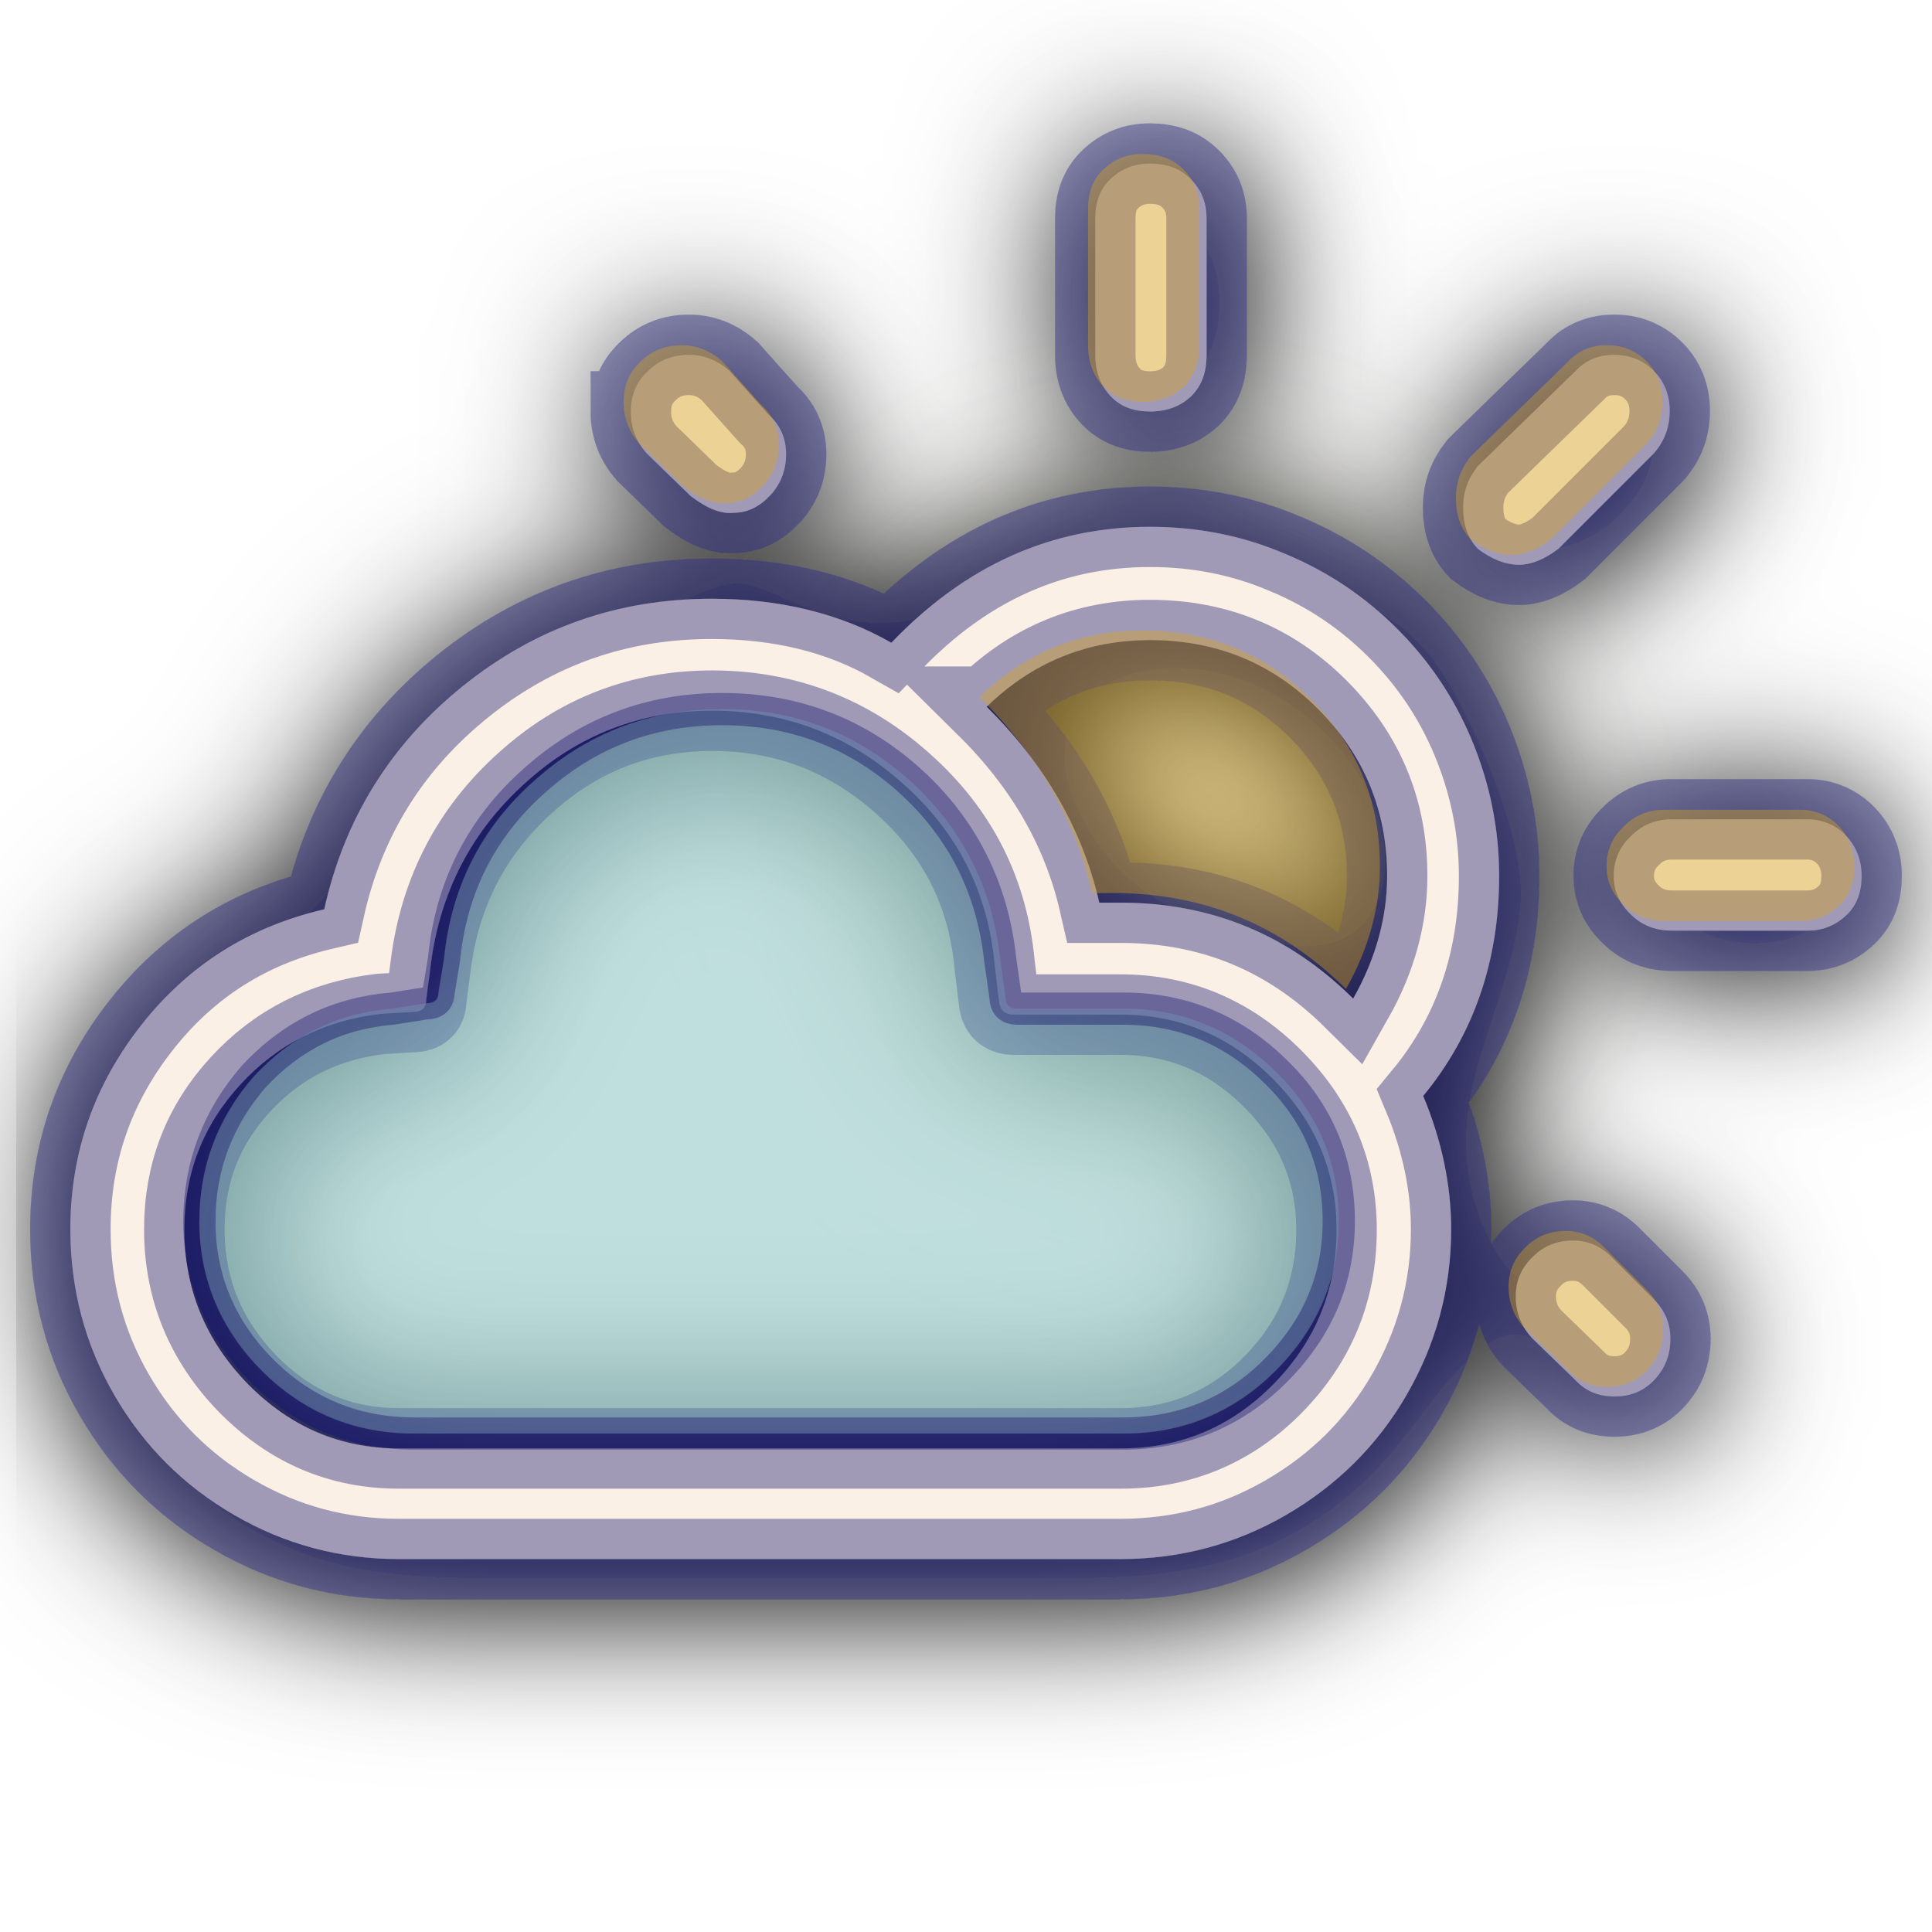
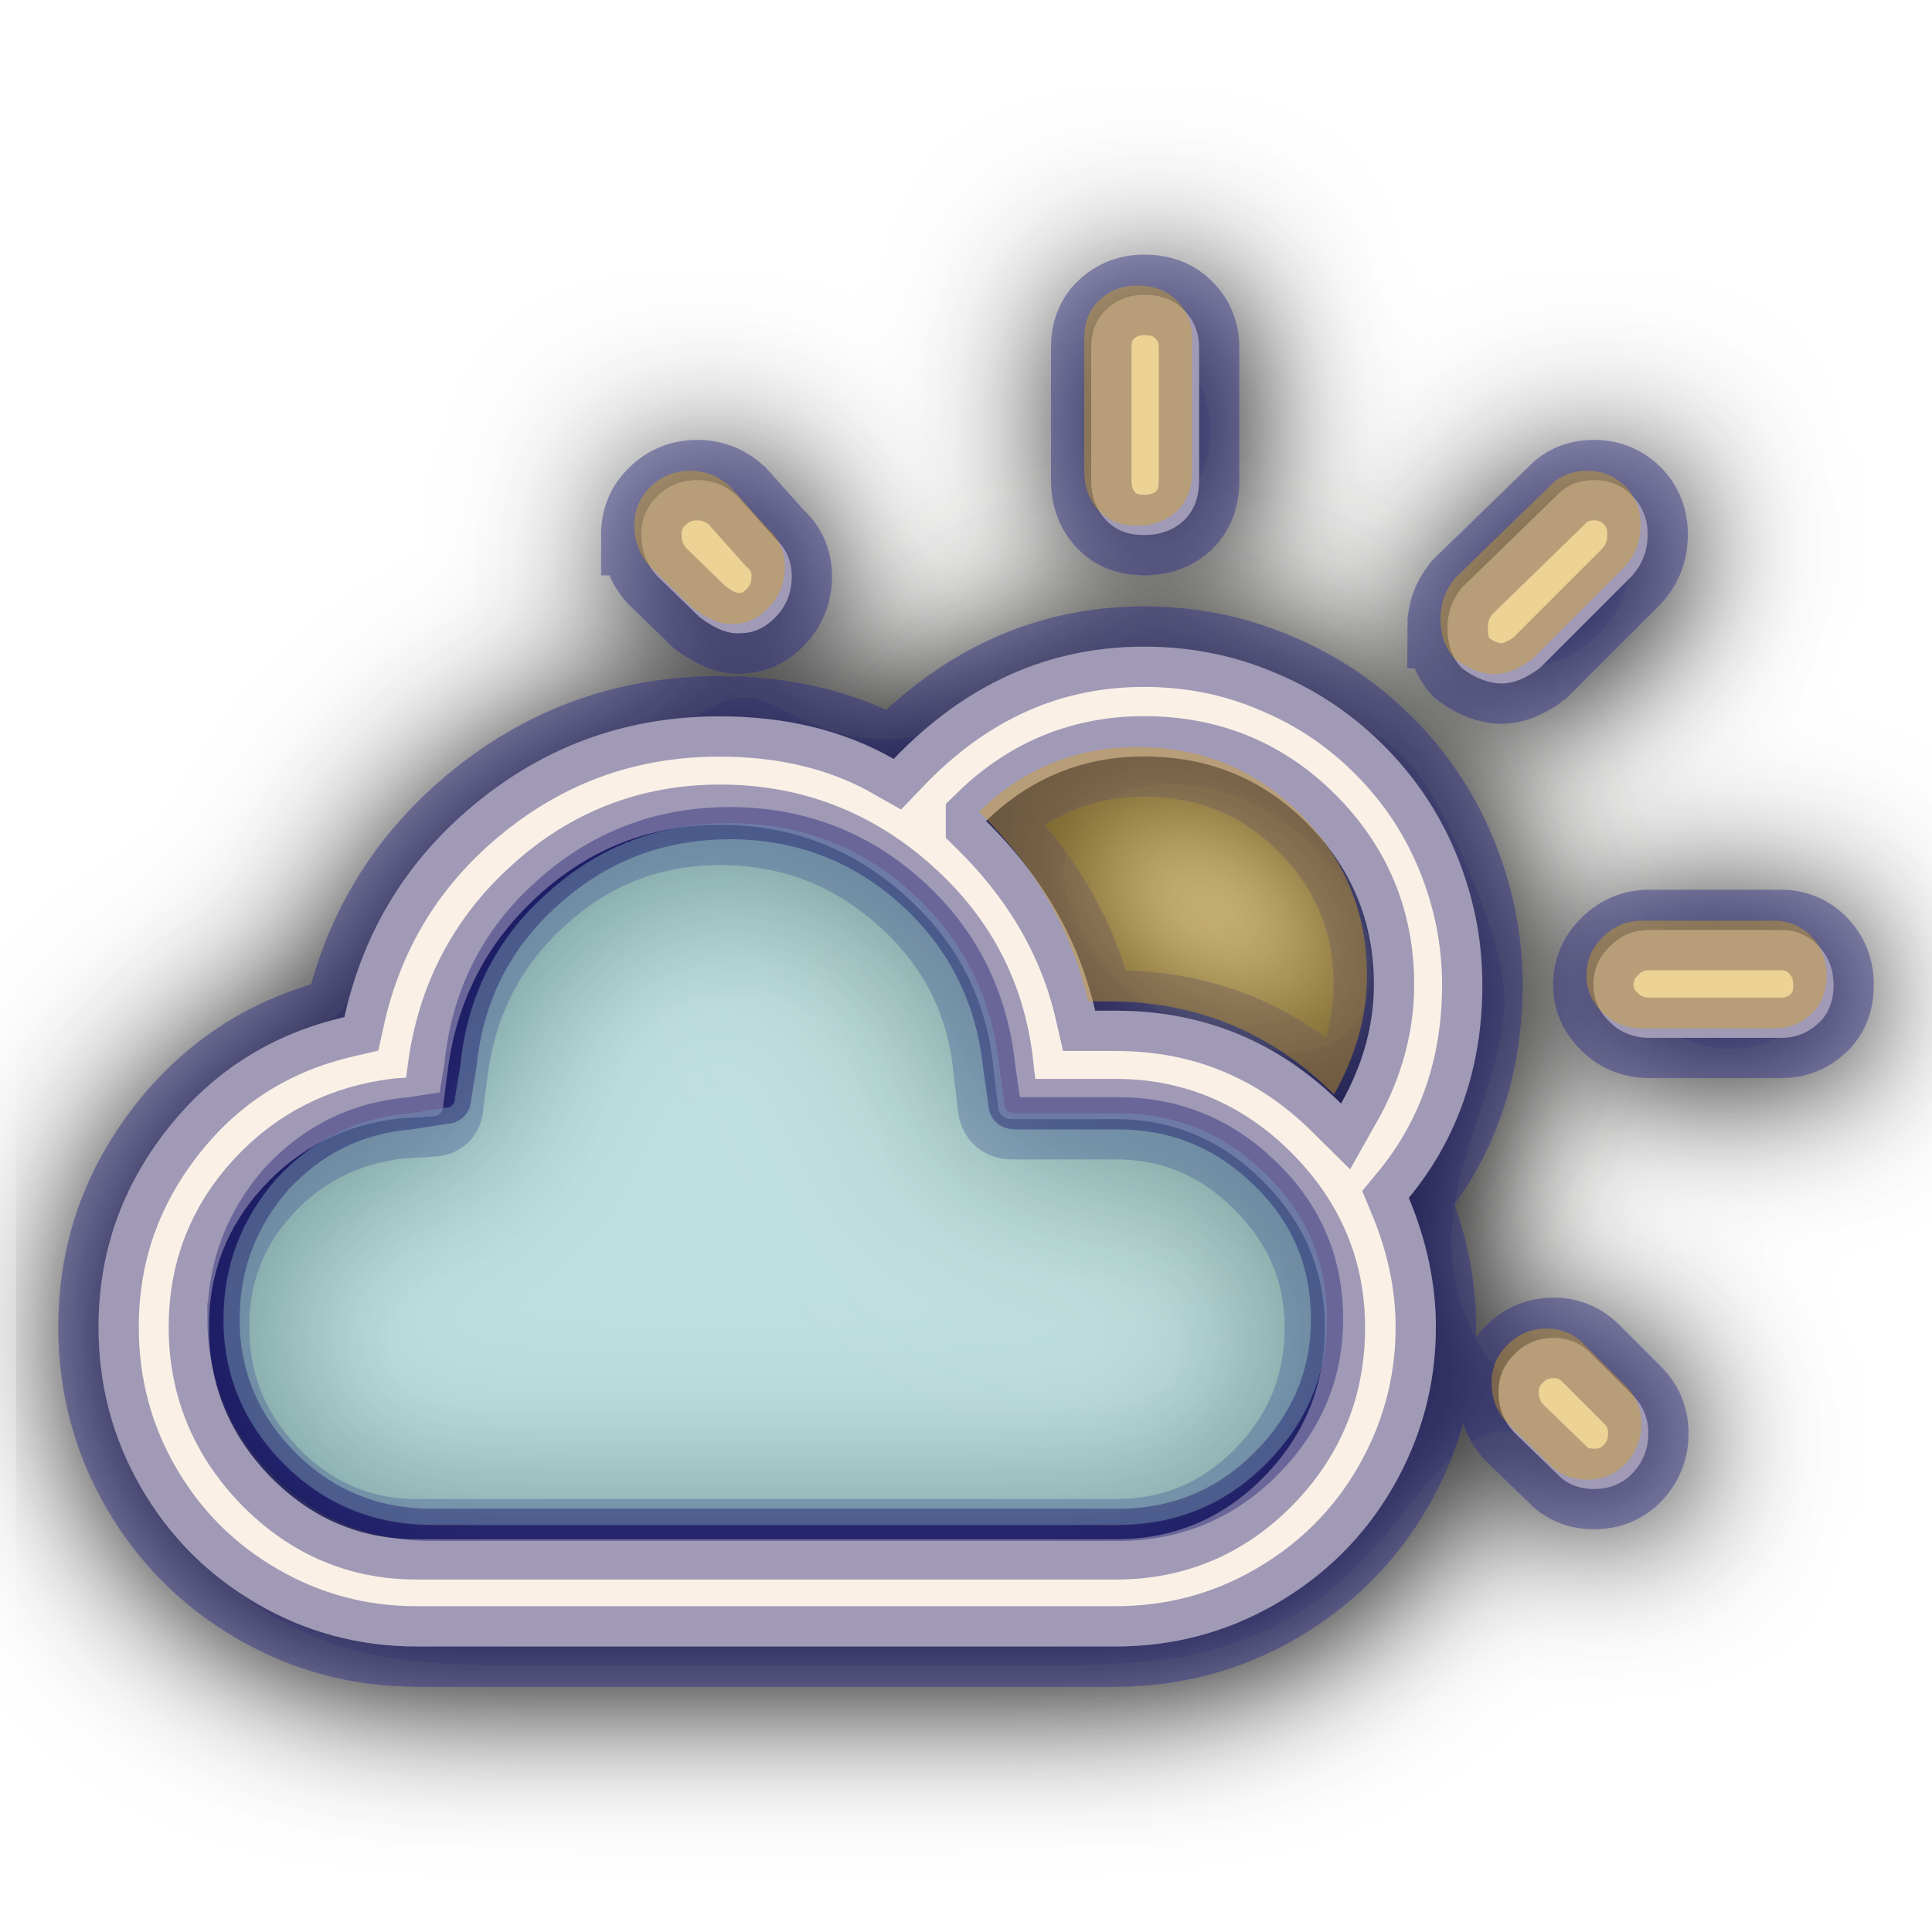
<svg xmlns="http://www.w3.org/2000/svg" width="60" height="60">
  <defs>
    <filter id="drop_shadow" filterUnits="objectBoundingBox" x="-50%" y="-50%" width="200%" height="200%">
      <feDropShadow dx="0.5" dy="0.5" stdDeviation="2" flood-color="black" flood-opacity="0.8" />
    </filter>
    <filter id="blur_shadow" filterUnits="objectBoundingBox" x="-50%" y="-50%" width="200%" height="200%">
      <feGaussianBlur in="SourceGraphic" stdDeviation="3" />
    </filter>
  </defs>
  <g>
-     <path fill="black" style="filter:url(#blur_shadow)" d="m2.185,38.174c0,1.863 0.455,3.58 1.366,5.153s2.152,2.815 3.725,3.725c1.573,0.911 3.27,1.366 5.112,1.366l22.413,0c1.842,0 3.56,-0.455 5.133,-1.366c1.573,-0.911 2.835,-2.152 3.746,-3.725c0.911,-1.573 1.387,-3.291 1.387,-5.153c0,-1.366 -0.29,-2.753 -0.869,-4.139c1.573,-1.904 2.359,-4.201 2.359,-6.83c0,-1.469 -0.29,-2.877 -0.849,-4.222c-0.559,-1.345 -1.345,-2.483 -2.318,-3.456c-0.973,-0.973 -2.111,-1.759 -3.456,-2.318c-1.345,-0.579 -2.753,-0.849 -4.222,-0.849c-3.063,0 -5.733,1.2 -8.03,3.601c-1.594,-0.911 -3.456,-1.366 -5.588,-1.366c-2.918,0 -5.484,0.911 -7.719,2.711c-2.235,1.801 -3.684,4.118 -4.305,6.933c-2.318,0.538 -4.201,1.718 -5.671,3.58s-2.214,3.974 -2.214,6.354l0,0zm3.539,0c0,-1.738 0.579,-3.229 1.738,-4.491c1.159,-1.262 2.608,-1.987 4.346,-2.194l1.035,-0.062c0.248,0 0.393,-0.124 0.393,-0.373l0.145,-1.118c0.29,-2.235 1.262,-4.118 2.918,-5.609c1.656,-1.511 3.601,-2.256 5.815,-2.256c2.277,0 4.263,0.766 5.94,2.277c1.697,1.511 2.628,3.373 2.835,5.609l0.145,1.2c0.041,0.228 0.186,0.352 0.435,0.352l3.332,0c1.821,0 3.394,0.662 4.719,1.987c1.325,1.325 1.987,2.877 1.987,4.698c0,1.883 -0.662,3.477 -1.966,4.801c-1.304,1.325 -2.897,1.987 -4.719,1.987l-22.434,0c-1.821,0 -3.373,-0.662 -4.698,-2.007c-1.304,-1.345 -1.966,-2.939 -1.966,-4.801l-0,-0zm13.866,-25.394c0,0.497 0.166,0.931 0.497,1.304l1.366,1.325c0.517,0.393 0.952,0.559 1.325,0.517c0.435,0 0.807,-0.186 1.138,-0.538s0.497,-0.786 0.497,-1.283c0,-0.497 -0.186,-0.911 -0.538,-1.221l-1.221,-1.366c-0.373,-0.331 -0.786,-0.497 -1.262,-0.497c-0.497,0 -0.931,0.166 -1.283,0.517c-0.352,0.331 -0.517,0.745 -0.517,1.242l0,0zm11.052,9.168c1.428,-1.387 3.125,-2.07 5.07,-2.07c2.049,0 3.787,0.704 5.215,2.132c1.428,1.428 2.152,3.146 2.152,5.195c0,1.283 -0.352,2.566 -1.055,3.808c-2.007,-1.987 -4.408,-2.98 -7.223,-2.98l-0.662,0c-0.517,-2.256 -1.676,-4.284 -3.498,-6.085l0,-0zm3.373,-10.927c0,0.538 0.166,0.952 0.476,1.283s0.724,0.476 1.221,0.476c0.538,0 0.952,-0.166 1.283,-0.476c0.331,-0.331 0.476,-0.745 0.476,-1.283l0,-4.243c0,-0.497 -0.166,-0.89 -0.497,-1.221s-0.745,-0.476 -1.262,-0.476c-0.497,0 -0.89,0.166 -1.221,0.476s-0.476,0.724 -0.476,1.221l0,4.243l0,0zm11.424,4.739c0,0.538 0.145,0.952 0.455,1.283c0.435,0.331 0.869,0.497 1.283,0.497c0.373,0 0.786,-0.166 1.221,-0.497l2.959,-2.959c0.331,-0.373 0.497,-0.807 0.497,-1.325c0,-0.497 -0.166,-0.911 -0.497,-1.242c-0.331,-0.331 -0.745,-0.497 -1.221,-0.497c-0.497,0 -0.89,0.166 -1.2,0.497l-3.042,2.959c-0.31,0.393 -0.455,0.807 -0.455,1.283l0,0zm1.635,24.504c0,0.497 0.166,0.931 0.517,1.304l1.345,1.304c0.31,0.331 0.704,0.497 1.2,0.497s0.911,-0.166 1.242,-0.517c0.331,-0.352 0.497,-0.766 0.497,-1.283c0,-0.455 -0.166,-0.869 -0.497,-1.2l-1.345,-1.345c-0.331,-0.331 -0.724,-0.497 -1.18,-0.497c-0.497,0 -0.911,0.166 -1.242,0.497c-0.352,0.331 -0.538,0.745 -0.538,1.242l0,-0zm3.042,-13.059c0,0.476 0.186,0.869 0.538,1.2c0.331,0.331 0.766,0.497 1.262,0.497l4.222,0c0.476,0 0.869,-0.166 1.2,-0.476s0.476,-0.724 0.476,-1.221c0,-0.497 -0.166,-0.911 -0.476,-1.242s-0.724,-0.517 -1.2,-0.517l-4.222,0c-0.497,0 -0.911,0.166 -1.262,0.517c-0.373,0.352 -0.538,0.766 -0.538,1.242z" />
+     <path fill="black" style="filter:url(#blur_shadow)" d="m3.06,41.21c0,1.804 0.441,3.468 1.323,4.991s2.085,2.726 3.608,3.608c1.523,0.882 3.167,1.323 4.951,1.323l21.708,0c1.784,0 3.448,-0.441 4.971,-1.323c1.523,-0.882 2.746,-2.085 3.628,-3.608c0.882,-1.523 1.343,-3.187 1.343,-4.991c0,-1.323 -0.281,-2.666 -0.842,-4.009c1.523,-1.844 2.285,-4.069 2.285,-6.615c0,-1.423 -0.281,-2.786 -0.822,-4.089c-0.541,-1.303 -1.303,-2.405 -2.245,-3.347c-0.942,-0.942 -2.045,-1.704 -3.347,-2.245c-1.303,-0.561 -2.666,-0.822 -4.089,-0.822c-2.967,0 -5.552,1.163 -7.777,3.488c-1.543,-0.882 -3.347,-1.323 -5.412,-1.323c-2.826,0 -5.312,0.882 -7.477,2.626c-2.165,1.744 -3.568,3.989 -4.169,6.715c-2.245,0.521 -4.069,1.664 -5.492,3.468s-2.145,3.849 -2.145,6.154l0,0l0,0zm3.428,0c0,-1.684 0.561,-3.127 1.684,-4.35c1.123,-1.223 2.526,-1.924 4.209,-2.125l1.002,-0.06c0.241,0 0.381,-0.12 0.381,-0.361l0.14,-1.082c0.281,-2.165 1.223,-3.989 2.826,-5.432c1.604,-1.463 3.488,-2.185 5.633,-2.185c2.205,0 4.129,0.742 5.753,2.205c1.644,1.463 2.546,3.267 2.746,5.432l0.14,1.163c0.04,0.22 0.18,0.341 0.421,0.341l3.227,0c1.764,0 3.287,0.641 4.57,1.924c1.283,1.283 1.924,2.786 1.924,4.55c0,1.824 -0.641,3.368 -1.904,4.65c-1.263,1.283 -2.806,1.924 -4.57,1.924l-21.728,0c-1.764,0 -3.267,-0.641 -4.55,-1.944c-1.263,-1.303 -1.904,-2.846 -1.904,-4.65l-0,-0zm13.43,-24.595c0,0.481 0.16,0.902 0.481,1.263l1.323,1.283c0.501,0.381 0.922,0.541 1.283,0.501c0.421,0 0.782,-0.18 1.102,-0.521s0.481,-0.762 0.481,-1.243c0,-0.481 -0.18,-0.882 -0.521,-1.183l-1.183,-1.323c-0.361,-0.321 -0.762,-0.481 -1.223,-0.481c-0.481,0 -0.902,0.16 -1.243,0.501c-0.341,0.321 -0.501,0.722 -0.501,1.203l0,0l0,0zm10.704,8.88c1.383,-1.343 3.027,-2.004 4.911,-2.004c1.984,0 3.668,0.682 5.051,2.065c1.383,1.383 2.085,3.047 2.085,5.031c0,1.243 -0.341,2.486 -1.022,3.688c-1.944,-1.924 -4.27,-2.886 -6.996,-2.886l-0.641,0c-0.501,-2.185 -1.624,-4.149 -3.388,-5.893l0,-0zm3.267,-10.584c0,0.521 0.16,0.922 0.461,1.243s0.702,0.461 1.183,0.461c0.521,0 0.922,-0.16 1.243,-0.461c0.321,-0.321 0.461,-0.722 0.461,-1.243l0,-4.109c0,-0.481 -0.16,-0.862 -0.481,-1.183s-0.722,-0.461 -1.223,-0.461c-0.481,0 -0.862,0.16 -1.183,0.461s-0.461,0.702 -0.461,1.183l0,4.109l0,0l-0,0zm11.065,4.59c0,0.521 0.14,0.922 0.441,1.243c0.421,0.321 0.842,0.481 1.243,0.481c0.361,0 0.762,-0.16 1.183,-0.481l2.866,-2.866c0.321,-0.361 0.481,-0.782 0.481,-1.283c0,-0.481 -0.16,-0.882 -0.481,-1.203c-0.321,-0.321 -0.722,-0.481 -1.183,-0.481c-0.481,0 -0.862,0.16 -1.163,0.481l-2.947,2.866c-0.301,0.381 -0.441,0.782 -0.441,1.243l0,0l0,-0zm1.584,23.733c0,0.481 0.16,0.902 0.501,1.263l1.303,1.263c0.301,0.321 0.682,0.481 1.163,0.481s0.882,-0.16 1.203,-0.501c0.321,-0.341 0.481,-0.742 0.481,-1.243c0,-0.441 -0.16,-0.842 -0.481,-1.163l-1.303,-1.303c-0.321,-0.321 -0.702,-0.481 -1.143,-0.481c-0.481,0 -0.882,0.16 -1.203,0.481c-0.341,0.321 -0.521,0.722 -0.521,1.203l0,-0l0,0zm2.947,-12.648c0,0.461 0.18,0.842 0.521,1.163c0.321,0.321 0.742,0.481 1.223,0.481l4.089,0c0.461,0 0.842,-0.16 1.163,-0.461s0.461,-0.702 0.461,-1.183c0,-0.481 -0.16,-0.882 -0.461,-1.203s-0.702,-0.501 -1.163,-0.501l-4.089,0c-0.481,0 -0.882,0.16 -1.223,0.501c-0.361,0.341 -0.521,0.742 -0.521,1.203l0,0z" />
    <g>
-       <circle fill="palegoldenrod" cy="26.125" cx="36.225" r="10" fill-opacity="0.2" style="filter:url(#blur_shadow);" />
-       <g stroke="midnightblue" stroke-opacity="0.4" style="filter:url(#drop_shadow);">
-         <path stroke-width="2.5" fill="linen" d="m2.185,38.174c0,1.863 0.455,3.58 1.366,5.153s2.152,2.815 3.725,3.725c1.573,0.911 3.27,1.366 5.112,1.366l22.413,0c1.842,0 3.56,-0.455 5.133,-1.366c1.573,-0.911 2.835,-2.152 3.746,-3.725c0.911,-1.573 1.387,-3.291 1.387,-5.153c0,-1.366 -0.29,-2.753 -0.869,-4.139c1.573,-1.904 2.359,-4.201 2.359,-6.83c0,-1.469 -0.29,-2.877 -0.849,-4.222c-0.559,-1.345 -1.345,-2.483 -2.318,-3.456c-0.973,-0.973 -2.111,-1.759 -3.456,-2.318c-1.345,-0.579 -2.753,-0.849 -4.222,-0.849c-3.063,0 -5.733,1.2 -8.03,3.601c-1.594,-0.911 -3.456,-1.366 -5.588,-1.366c-2.918,0 -5.484,0.911 -7.719,2.711c-2.235,1.801 -3.684,4.118 -4.305,6.933c-2.318,0.538 -4.201,1.718 -5.671,3.58s-2.214,3.974 -2.214,6.354l0,0zm3.539,0c0,-1.738 0.579,-3.229 1.738,-4.491c1.159,-1.262 2.608,-1.987 4.346,-2.194l1.035,-0.062c0.248,0 0.393,-0.124 0.393,-0.373l0.145,-1.118c0.29,-2.235 1.262,-4.118 2.918,-5.609c1.656,-1.511 3.601,-2.256 5.815,-2.256c2.277,0 4.263,0.766 5.94,2.277c1.697,1.511 2.628,3.373 2.835,5.609l0.145,1.2c0.041,0.228 0.186,0.352 0.435,0.352l3.332,0c1.821,0 3.394,0.662 4.719,1.987c1.325,1.325 1.987,2.877 1.987,4.698c0,1.883 -0.662,3.477 -1.966,4.801c-1.304,1.325 -2.897,1.987 -4.719,1.987l-22.434,0c-1.821,0 -3.373,-0.662 -4.698,-2.007c-1.304,-1.345 -1.966,-2.939 -1.966,-4.801l-0,-0zm13.866,-25.394c0,0.497 0.166,0.931 0.497,1.304l1.366,1.325c0.517,0.393 0.952,0.559 1.325,0.517c0.435,0 0.807,-0.186 1.138,-0.538s0.497,-0.786 0.497,-1.283c0,-0.497 -0.186,-0.911 -0.538,-1.221l-1.221,-1.366c-0.373,-0.331 -0.786,-0.497 -1.262,-0.497c-0.497,0 -0.931,0.166 -1.283,0.517c-0.352,0.331 -0.517,0.745 -0.517,1.242l0,0zm11.052,9.168c1.428,-1.387 3.125,-2.07 5.07,-2.07c2.049,0 3.787,0.704 5.215,2.132c1.428,1.428 2.152,3.146 2.152,5.195c0,1.283 -0.352,2.566 -1.055,3.808c-2.007,-1.987 -4.408,-2.98 -7.223,-2.98l-0.662,0c-0.517,-2.256 -1.676,-4.284 -3.498,-6.085l0,-0zm3.373,-10.927c0,0.538 0.166,0.952 0.476,1.283s0.724,0.476 1.221,0.476c0.538,0 0.952,-0.166 1.283,-0.476c0.331,-0.331 0.476,-0.745 0.476,-1.283l0,-4.243c0,-0.497 -0.166,-0.89 -0.497,-1.221s-0.745,-0.476 -1.262,-0.476c-0.497,0 -0.89,0.166 -1.221,0.476s-0.476,0.724 -0.476,1.221l0,4.243l0,0zm11.424,4.739c0,0.538 0.145,0.952 0.455,1.283c0.435,0.331 0.869,0.497 1.283,0.497c0.373,0 0.786,-0.166 1.221,-0.497l2.959,-2.959c0.331,-0.373 0.497,-0.807 0.497,-1.325c0,-0.497 -0.166,-0.911 -0.497,-1.242c-0.331,-0.331 -0.745,-0.497 -1.221,-0.497c-0.497,0 -0.89,0.166 -1.2,0.497l-3.042,2.959c-0.31,0.393 -0.455,0.807 -0.455,1.283l0,0zm1.635,24.504c0,0.497 0.166,0.931 0.517,1.304l1.345,1.304c0.31,0.331 0.704,0.497 1.2,0.497s0.911,-0.166 1.242,-0.517c0.331,-0.352 0.497,-0.766 0.497,-1.283c0,-0.455 -0.166,-0.869 -0.497,-1.2l-1.345,-1.345c-0.331,-0.331 -0.724,-0.497 -1.18,-0.497c-0.497,0 -0.911,0.166 -1.242,0.497c-0.352,0.331 -0.538,0.745 -0.538,1.242l0,-0zm3.042,-13.059c0,0.476 0.186,0.869 0.538,1.2c0.331,0.331 0.766,0.497 1.262,0.497l4.222,0c0.476,0 0.869,-0.166 1.2,-0.476s0.476,-0.724 0.476,-1.221c0,-0.497 -0.166,-0.911 -0.476,-1.242s-0.724,-0.517 -1.2,-0.517l-4.222,0c-0.497,0 -0.911,0.166 -1.262,0.517c-0.373,0.352 -0.538,0.766 -0.538,1.242z" />
-         <path d="m6.191,37.922c0,1.804 0.664,3.37 1.946,4.652s2.872,1.946 4.723,1.946l22.024,0c1.827,0 3.417,-0.641 4.723,-1.946c1.305,-1.305 1.97,-2.848 1.97,-4.652c0,-1.804 -0.641,-3.37 -1.97,-4.652c-1.305,-1.282 -2.872,-1.946 -4.723,-1.946l-3.299,0c-0.237,0 -0.356,-0.119 -0.356,-0.356l-0.166,-1.163c-0.237,-2.231 -1.187,-4.106 -2.824,-5.577s-3.584,-2.207 -5.814,-2.207c-2.231,0 -4.177,0.736 -5.838,2.231c-1.661,1.471 -2.587,3.346 -2.8,5.553l-0.166,0.997c0,0.237 -0.119,0.356 -0.38,0.356l-1.068,0.166c-1.709,0.142 -3.133,0.854 -4.296,2.112c-1.092,1.258 -1.685,2.753 -1.685,4.485l-0,-0z" fill-opacity="0.4" fill="paleturquoise" />
+       <circle fill="palegoldenrod" cy="29.539" cx="36.029" r="9.685" fill-opacity="0.2" filter="url(#blur_shadow)" />
+       <g stroke-opacity="0.4" filter="url(#drop_shadow)" stroke="midnightblue">
+         <path stroke-width="2.5" fill="linen" d="m3.06,41.21c0,1.804 0.441,3.468 1.323,4.991s2.085,2.726 3.608,3.608c1.523,0.882 3.167,1.323 4.951,1.323l21.708,0c1.784,0 3.448,-0.441 4.971,-1.323c1.523,-0.882 2.746,-2.085 3.628,-3.608c0.882,-1.523 1.343,-3.187 1.343,-4.991c0,-1.323 -0.281,-2.666 -0.842,-4.009c1.523,-1.844 2.285,-4.069 2.285,-6.615c0,-1.423 -0.281,-2.786 -0.822,-4.089c-0.541,-1.303 -1.303,-2.405 -2.245,-3.347c-0.942,-0.942 -2.045,-1.704 -3.347,-2.245c-1.303,-0.561 -2.666,-0.822 -4.089,-0.822c-2.967,0 -5.552,1.163 -7.777,3.488c-1.543,-0.882 -3.347,-1.323 -5.412,-1.323c-2.826,0 -5.312,0.882 -7.477,2.626c-2.165,1.744 -3.568,3.989 -4.169,6.715c-2.245,0.521 -4.069,1.664 -5.492,3.468s-2.145,3.849 -2.145,6.154l0,0l0,0zm3.428,0c0,-1.684 0.561,-3.127 1.684,-4.35c1.123,-1.223 2.526,-1.924 4.209,-2.125l1.002,-0.06c0.241,0 0.381,-0.12 0.381,-0.361l0.14,-1.082c0.281,-2.165 1.223,-3.989 2.826,-5.432c1.604,-1.463 3.488,-2.185 5.633,-2.185c2.205,0 4.129,0.742 5.753,2.205c1.644,1.463 2.546,3.267 2.746,5.432l0.14,1.163c0.04,0.22 0.18,0.341 0.421,0.341l3.227,0c1.764,0 3.287,0.641 4.57,1.924c1.283,1.283 1.924,2.786 1.924,4.55c0,1.824 -0.641,3.368 -1.904,4.65c-1.263,1.283 -2.806,1.924 -4.57,1.924l-21.728,0c-1.764,0 -3.267,-0.641 -4.55,-1.944c-1.263,-1.303 -1.904,-2.846 -1.904,-4.65l-0,-0zm13.43,-24.595c0,0.481 0.16,0.902 0.481,1.263l1.323,1.283c0.501,0.381 0.922,0.541 1.283,0.501c0.421,0 0.782,-0.18 1.102,-0.521s0.481,-0.762 0.481,-1.243c0,-0.481 -0.18,-0.882 -0.521,-1.183l-1.183,-1.323c-0.361,-0.321 -0.762,-0.481 -1.223,-0.481c-0.481,0 -0.902,0.16 -1.243,0.501c-0.341,0.321 -0.501,0.722 -0.501,1.203l0,0l0,0zm10.704,8.88c1.383,-1.343 3.027,-2.004 4.911,-2.004c1.984,0 3.668,0.682 5.051,2.065c1.383,1.383 2.085,3.047 2.085,5.031c0,1.243 -0.341,2.486 -1.022,3.688c-1.944,-1.924 -4.27,-2.886 -6.996,-2.886l-0.641,0c-0.501,-2.185 -1.624,-4.149 -3.388,-5.893l0,-0zm3.267,-10.584c0,0.521 0.16,0.922 0.461,1.243s0.702,0.461 1.183,0.461c0.521,0 0.922,-0.16 1.243,-0.461c0.321,-0.321 0.461,-0.722 0.461,-1.243l0,-4.109c0,-0.481 -0.16,-0.862 -0.481,-1.183s-0.722,-0.461 -1.223,-0.461c-0.481,0 -0.862,0.16 -1.183,0.461s-0.461,0.702 -0.461,1.183l0,4.109l0,0l-0,0zm11.065,4.59c0,0.521 0.14,0.922 0.441,1.243c0.421,0.321 0.842,0.481 1.243,0.481c0.361,0 0.762,-0.16 1.183,-0.481l2.866,-2.866c0.321,-0.361 0.481,-0.782 0.481,-1.283c0,-0.481 -0.16,-0.882 -0.481,-1.203c-0.321,-0.321 -0.722,-0.481 -1.183,-0.481c-0.481,0 -0.862,0.16 -1.163,0.481l-2.947,2.866c-0.301,0.381 -0.441,0.782 -0.441,1.243l0,0l0,-0zm1.584,23.733c0,0.481 0.16,0.902 0.501,1.263l1.303,1.263c0.301,0.321 0.682,0.481 1.163,0.481s0.882,-0.16 1.203,-0.501c0.321,-0.341 0.481,-0.742 0.481,-1.243c0,-0.441 -0.16,-0.842 -0.481,-1.163l-1.303,-1.303c-0.321,-0.321 -0.702,-0.481 -1.143,-0.481c-0.481,0 -0.882,0.16 -1.203,0.481c-0.341,0.321 -0.521,0.722 -0.521,1.203l0,-0l0,0zm2.947,-12.648c0,0.461 0.18,0.842 0.521,1.163c0.321,0.321 0.742,0.481 1.223,0.481l4.089,0c0.461,0 0.842,-0.16 1.163,-0.461s0.461,-0.702 0.461,-1.183c0,-0.481 -0.16,-0.882 -0.461,-1.203s-0.702,-0.501 -1.163,-0.501l-4.089,0c-0.481,0 -0.882,0.16 -1.223,0.501c-0.361,0.341 -0.521,0.742 -0.521,1.203l0,0z" />
+         <path d="m6.94,40.965c0,1.747 0.644,3.264 1.885,4.505s2.781,1.885 4.574,1.885l21.331,0c1.77,0 3.31,-0.621 4.574,-1.885c1.264,-1.264 1.908,-2.758 1.908,-4.505c0,-1.747 -0.621,-3.264 -1.908,-4.505c-1.264,-1.241 -2.781,-1.885 -4.574,-1.885l-3.195,0c-0.23,0 -0.345,-0.115 -0.345,-0.345l-0.161,-1.126c-0.23,-2.161 -1.149,-3.977 -2.735,-5.402s-3.471,-2.138 -5.631,-2.138c-2.161,0 -4.045,0.713 -5.654,2.161c-1.609,1.425 -2.505,3.241 -2.712,5.379l-0.161,0.965c0,0.23 -0.115,0.345 -0.368,0.345l-1.034,0.161c-1.655,0.138 -3.034,0.827 -4.16,2.046c-1.057,1.218 -1.632,2.666 -1.632,4.344l-0,-0l-0,0z" fill-opacity="0.4" fill="paleturquoise" />
      </g>
    </g>
  </g>
  <g>
-     <path fill-opacity="0.4" fill="goldenrod" d="m19.366,12.481c0,0.497 0.166,0.931 0.497,1.304l1.366,1.325c0.517,0.393 0.952,0.559 1.325,0.517c0.435,0 0.807,-0.186 1.138,-0.538s0.497,-0.786 0.497,-1.283c0,-0.497 -0.186,-0.911 -0.538,-1.221l-1.221,-1.366c-0.373,-0.331 -0.786,-0.497 -1.262,-0.497c-0.497,0 -0.931,0.166 -1.283,0.517c-0.352,0.331 -0.517,0.745 -0.517,1.242l0,0zm11.052,9.168c1.428,-1.387 3.125,-2.07 5.07,-2.07c2.049,0 3.787,0.704 5.215,2.132c1.428,1.428 2.152,3.146 2.152,5.195c0,1.283 -0.352,2.566 -1.055,3.808c-2.007,-1.987 -4.408,-2.98 -7.223,-2.98l-0.662,0c-0.517,-2.256 -1.676,-4.284 -3.498,-6.085l0,-0zm3.373,-10.927c0,0.538 0.166,0.952 0.476,1.283s0.724,0.476 1.221,0.476c0.538,0 0.952,-0.166 1.283,-0.476c0.331,-0.331 0.476,-0.745 0.476,-1.283l0,-4.243c0,-0.497 -0.166,-0.89 -0.497,-1.221s-0.745,-0.476 -1.262,-0.476c-0.497,0 -0.89,0.166 -1.221,0.476s-0.476,0.724 -0.476,1.221l0,4.243l0,0zm11.424,4.739c0,0.538 0.145,0.952 0.455,1.283c0.435,0.331 0.869,0.497 1.283,0.497c0.373,0 0.786,-0.166 1.221,-0.497l2.959,-2.959c0.331,-0.373 0.497,-0.807 0.497,-1.325c0,-0.497 -0.166,-0.911 -0.497,-1.242c-0.331,-0.331 -0.745,-0.497 -1.221,-0.497c-0.497,0 -0.89,0.166 -1.2,0.497l-3.042,2.959c-0.31,0.393 -0.455,0.807 -0.455,1.283l0,0zm1.635,24.504c0,0.497 0.166,0.931 0.517,1.304l1.345,1.304c0.31,0.331 0.704,0.497 1.2,0.497s0.911,-0.166 1.242,-0.517c0.331,-0.352 0.497,-0.766 0.497,-1.283c0,-0.455 -0.166,-0.869 -0.497,-1.2l-1.345,-1.345c-0.331,-0.331 -0.724,-0.497 -1.18,-0.497c-0.497,0 -0.911,0.166 -1.242,0.497c-0.352,0.331 -0.538,0.745 -0.538,1.242l0,-0zm3.042,-13.059c0,0.476 0.186,0.869 0.538,1.2c0.331,0.331 0.766,0.497 1.262,0.497l4.222,0c0.476,0 0.869,-0.166 1.2,-0.476s0.476,-0.724 0.476,-1.221c0,-0.497 -0.166,-0.911 -0.476,-1.242s-0.724,-0.517 -1.2,-0.517l-4.222,0c-0.497,0 -0.911,0.166 -1.262,0.517c-0.373,0.352 -0.538,0.766 -0.538,1.242z" />
+     <path fill-opacity="0.4" fill="goldenrod" d="m19.701,16.325c0,0.481 0.16,0.902 0.481,1.263l1.323,1.283c0.501,0.381 0.922,0.541 1.283,0.501c0.421,0 0.782,-0.18 1.102,-0.521s0.481,-0.762 0.481,-1.243c0,-0.481 -0.18,-0.882 -0.521,-1.183l-1.183,-1.323c-0.361,-0.321 -0.762,-0.481 -1.223,-0.481c-0.481,0 -0.902,0.16 -1.243,0.501c-0.341,0.321 -0.501,0.722 -0.501,1.203l0,0l0,0zm10.704,8.88c1.383,-1.343 3.027,-2.004 4.911,-2.004c1.984,0 3.668,0.682 5.051,2.065c1.383,1.383 2.085,3.047 2.085,5.031c0,1.243 -0.341,2.486 -1.022,3.688c-1.944,-1.924 -4.27,-2.886 -6.996,-2.886l-0.641,0c-0.501,-2.185 -1.624,-4.149 -3.388,-5.893l0,-0zm3.267,-10.584c0,0.521 0.16,0.922 0.461,1.243s0.702,0.461 1.183,0.461c0.521,0 0.922,-0.16 1.243,-0.461c0.321,-0.321 0.461,-0.722 0.461,-1.243l0,-4.109c0,-0.481 -0.16,-0.862 -0.481,-1.183s-0.722,-0.461 -1.223,-0.461c-0.481,0 -0.862,0.16 -1.183,0.461s-0.461,0.702 -0.461,1.183l0,4.109l0,0l-0,0zm11.065,4.59c0,0.521 0.14,0.922 0.441,1.243c0.421,0.321 0.842,0.481 1.243,0.481c0.361,0 0.762,-0.16 1.183,-0.481l2.866,-2.866c0.321,-0.361 0.481,-0.782 0.481,-1.283c0,-0.481 -0.16,-0.882 -0.481,-1.203c-0.321,-0.321 -0.722,-0.481 -1.183,-0.481c-0.481,0 -0.862,0.16 -1.163,0.481l-2.947,2.866c-0.301,0.381 -0.441,0.782 -0.441,1.243l0,0l0,-0zm1.584,23.733c0,0.481 0.16,0.902 0.501,1.263l1.303,1.263c0.301,0.321 0.682,0.481 1.163,0.481s0.882,-0.16 1.203,-0.501c0.321,-0.341 0.481,-0.742 0.481,-1.243c0,-0.441 -0.16,-0.842 -0.481,-1.163l-1.303,-1.303c-0.321,-0.321 -0.702,-0.481 -1.143,-0.481c-0.481,0 -0.882,0.16 -1.203,0.481c-0.341,0.321 -0.521,0.722 -0.521,1.203l0,-0l0,0zm2.947,-12.648c0,0.461 0.18,0.842 0.521,1.163c0.321,0.321 0.742,0.481 1.223,0.481l4.089,0c0.461,0 0.842,-0.16 1.163,-0.461s0.461,-0.702 0.461,-1.183c0,-0.481 -0.16,-0.882 -0.461,-1.203s-0.702,-0.501 -1.163,-0.501l-4.089,0c-0.481,0 -0.882,0.16 -1.223,0.501c-0.361,0.341 -0.521,0.742 -0.521,1.203l0,0z" />
  </g>
</svg>
